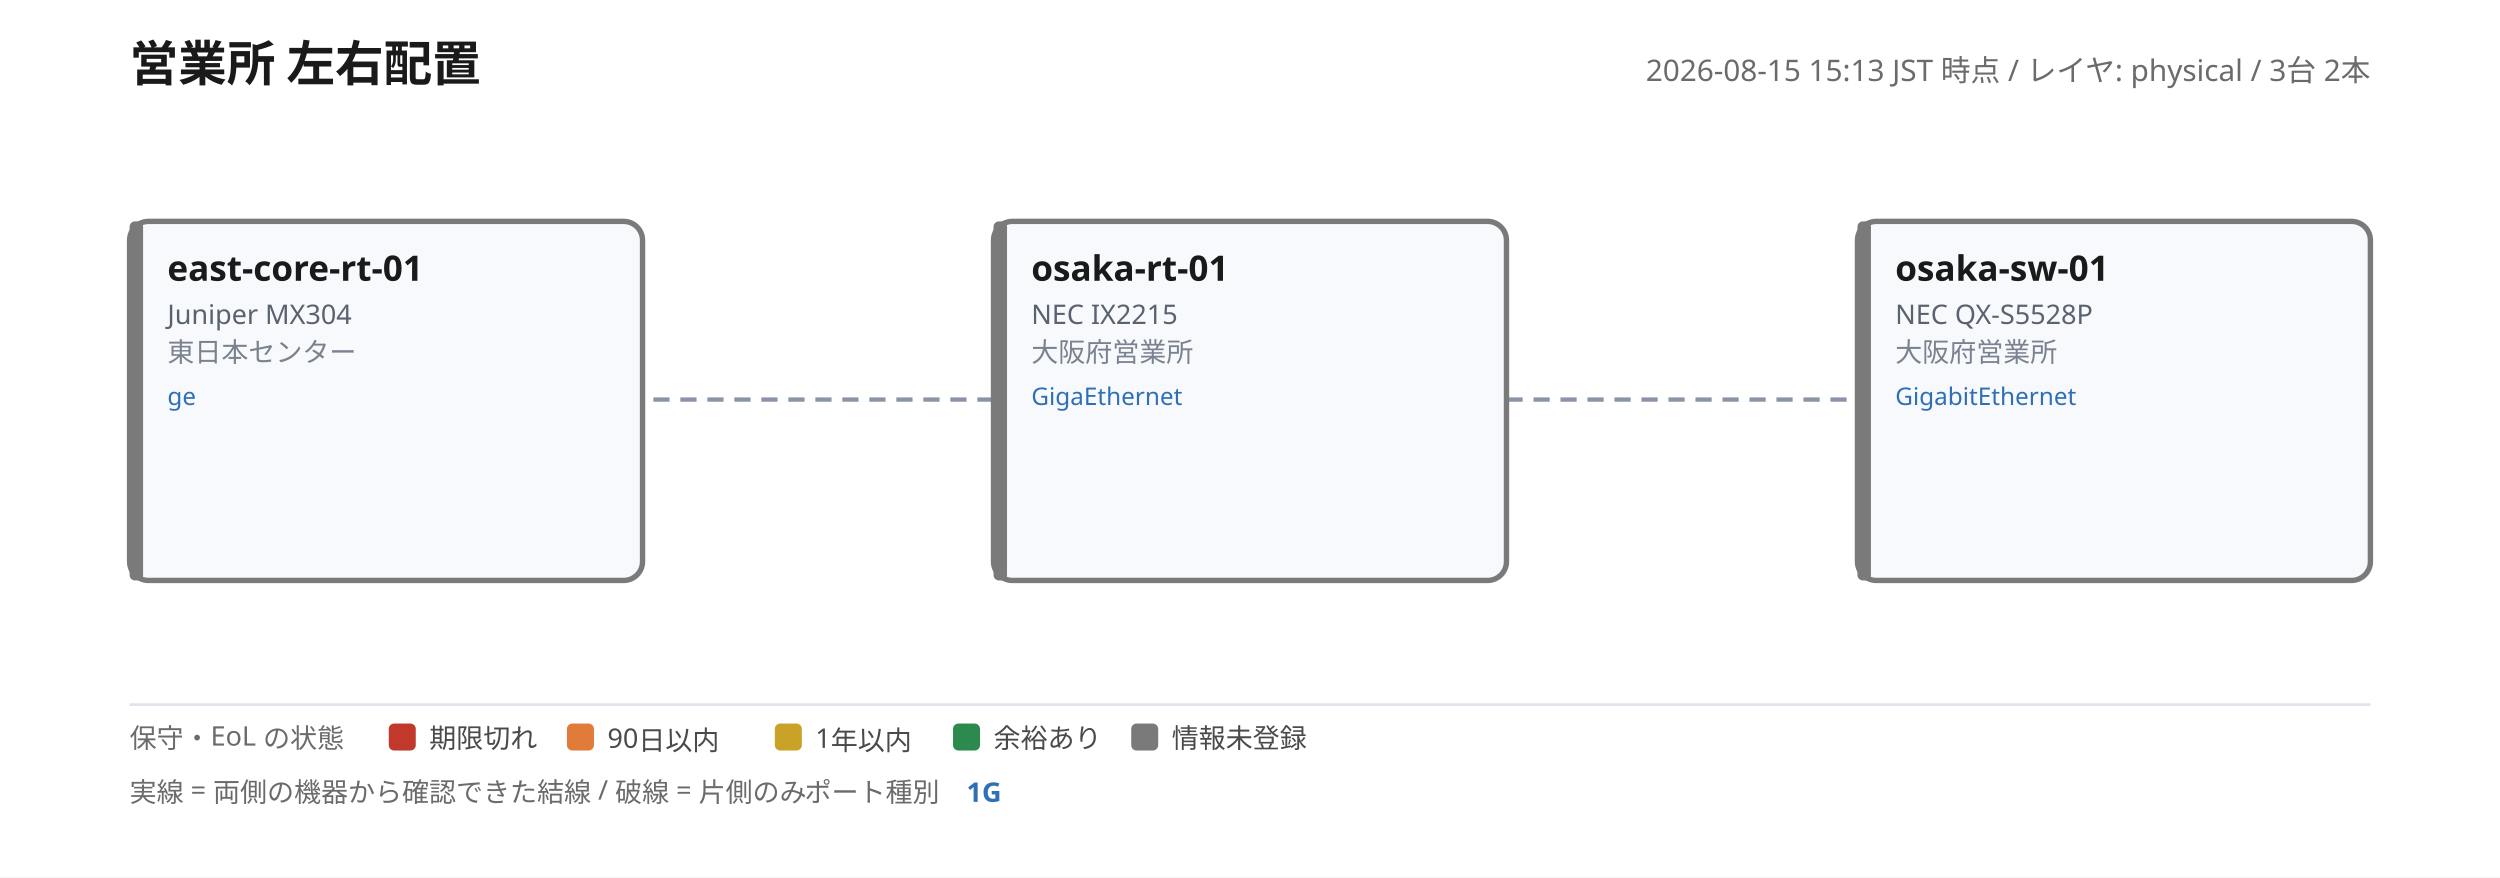
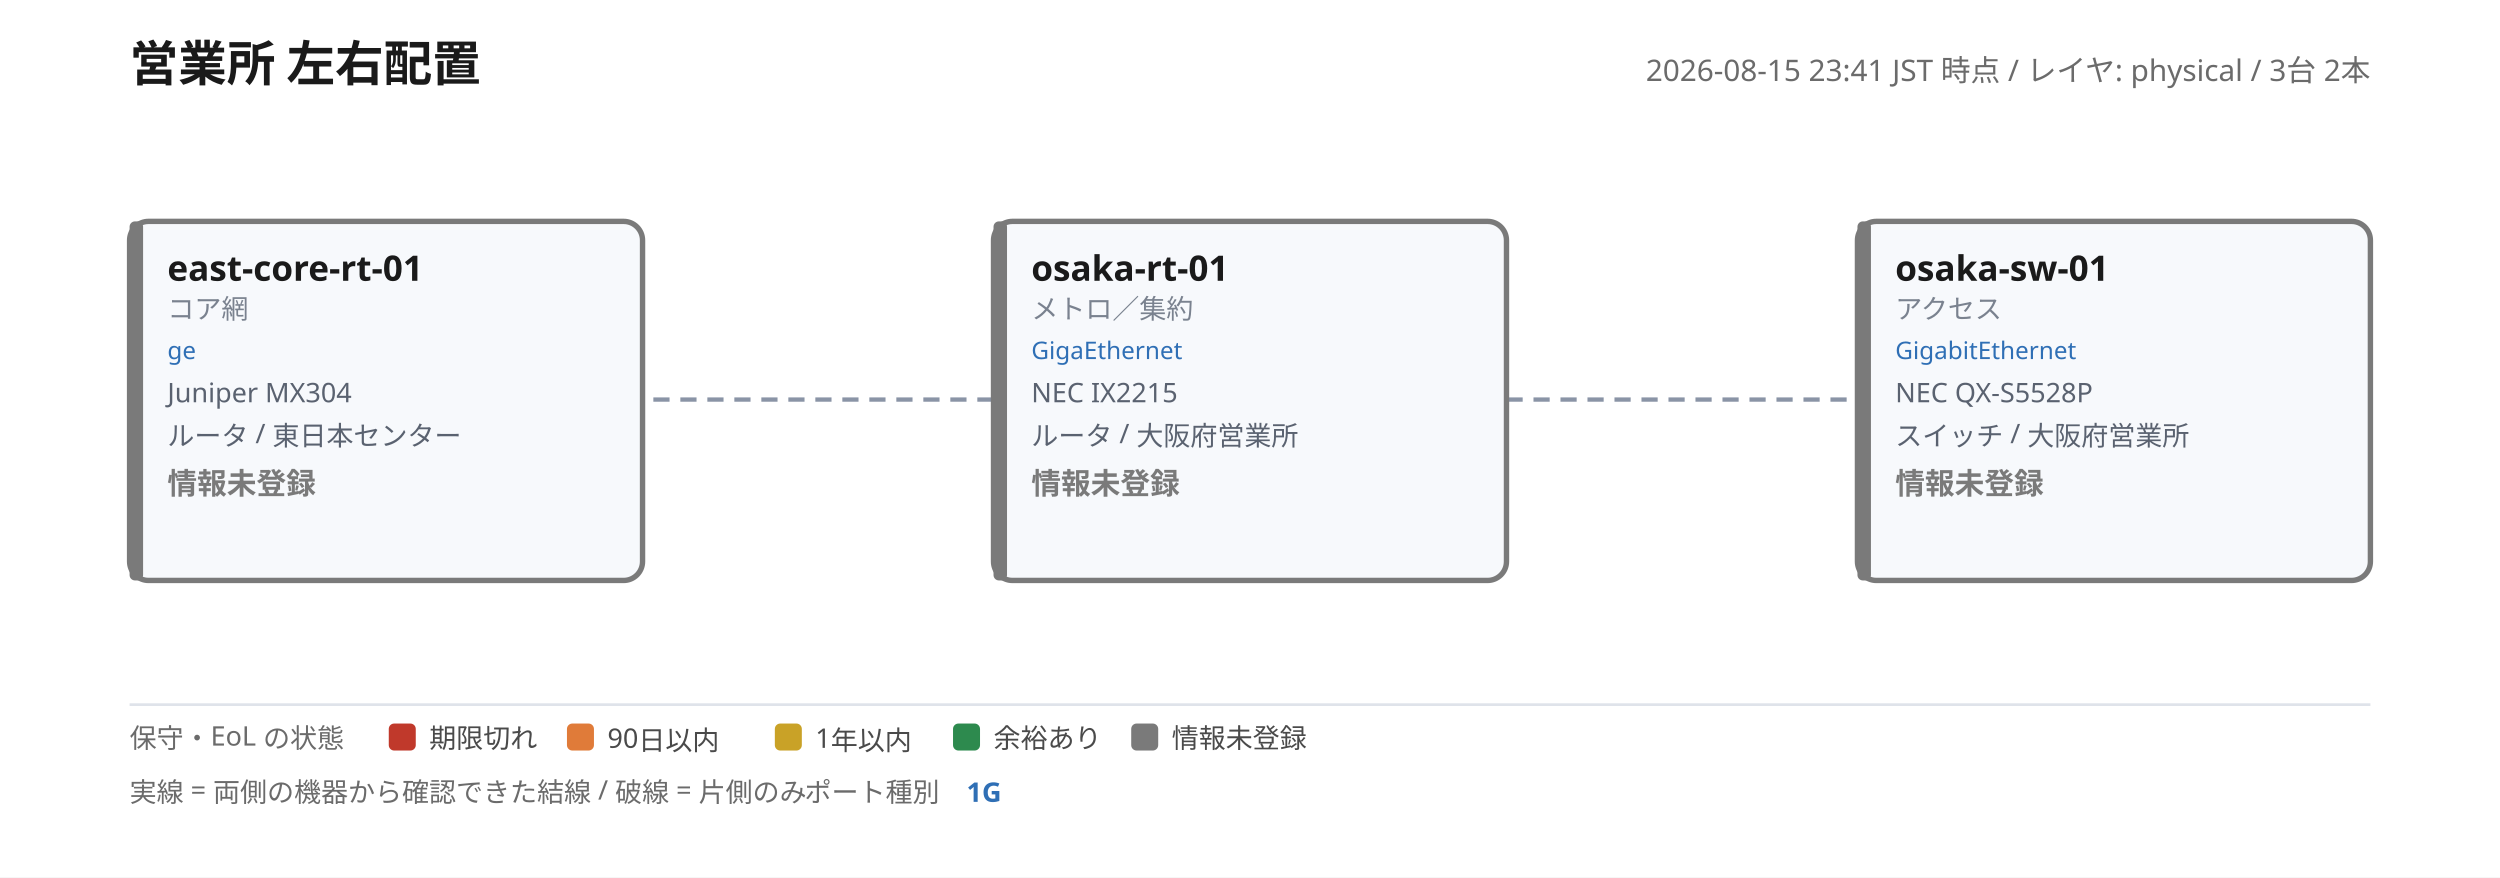
<svg xmlns="http://www.w3.org/2000/svg" width="926" height="325" viewBox="0 0 926 325" font-family="'Yu Gothic', 'Hiragino Kaku Gothic ProN', Meiryo, 'Noto Sans JP', sans-serif">
  <rect width="100%" height="100%" fill="#ffffff" />
  <text x="48" y="30" font-size="18" font-weight="700" fill="#1a1a1a">営業所 左右配置</text>
-   <text x="878" y="30" font-size="11" fill="#6b6b6b" text-anchor="end">2026-08-15 15:13 JST 時点 / レイヤ: physical / 3台 2本</text>
+   <text x="878" y="30" font-size="11" fill="#6b6b6b" text-anchor="end">2026-08-15 23:41 JST 時点 / レイヤ: physical / 3台 2本</text>
  <polyline points="368,148 238,148" fill="none" stroke="#8a94a6" stroke-width="1.6" stroke-dasharray="6 4" />
  <text class="port-label" x="358.0" y="138.5" font-size="10" fill="#2f6fb5" text-anchor="end" paint-order="stroke" stroke="#ffffff" stroke-width="3" />
  <text class="port-label" x="248.0" y="152.5" font-size="10" fill="#2f6fb5" text-anchor="start" paint-order="stroke" stroke="#ffffff" stroke-width="3" />
  <polyline points="558,148 688,148" fill="none" stroke="#8a94a6" stroke-width="1.6" stroke-dasharray="6 4" />
  <text class="port-label" x="568.0" y="152.5" font-size="10" fill="#2f6fb5" text-anchor="start" paint-order="stroke" stroke="#ffffff" stroke-width="3" />
  <text class="port-label" x="678.0" y="138.5" font-size="10" fill="#2f6fb5" text-anchor="end" paint-order="stroke" stroke="#ffffff" stroke-width="3" />
  <g>
    <rect x="48" y="82" width="190" height="133" rx="7" fill="#f7f9fc" stroke="#7a7a7a" stroke-width="2" />
    <rect x="48" y="82" width="5" height="133" rx="2" fill="#7a7a7a" />
    <text x="62" y="104" font-size="13" font-weight="700" fill="#1a1a1a">east-core-rt-01</text>
-     <text x="62" y="120" font-size="10" fill="#5a6270">Juniper MX304</text>
-     <text x="62" y="134" font-size="10" fill="#7a828f">東日本センター</text>
-     <text x="62" y="150" font-size="9">
+     <text x="62" y="118" font-size="10" fill="#7a828f">コア網</text>
+     <text x="62" y="133" font-size="9">
      <tspan fill="#2f6fb5">ge</tspan>
    </text>
+     <text x="62" y="149" font-size="10" fill="#5a6270">Juniper MX304</text>
+     <text x="62" y="165" font-size="10" fill="#5a6270">ルータ / 東日本センター</text>
+     <text x="62" y="183" font-size="11" font-weight="600" fill="#7a7a7a">情報未登録</text>
  </g>
  <g>
    <rect x="368" y="82" width="190" height="133" rx="7" fill="#f7f9fc" stroke="#7a7a7a" stroke-width="2" />
    <rect x="368" y="82" width="5" height="133" rx="2" fill="#7a7a7a" />
    <text x="382" y="104" font-size="13" font-weight="700" fill="#1a1a1a">osaka-rt-01</text>
-     <text x="382" y="120" font-size="10" fill="#5a6270">NEC IX2215</text>
-     <text x="382" y="134" font-size="10" fill="#7a828f">大阪府営業所</text>
-     <text x="382" y="150" font-size="9">
+     <text x="382" y="118" font-size="10" fill="#7a828f">メトロ／集約</text>
+     <text x="382" y="133" font-size="9">
      <tspan fill="#2f6fb5">GigaEthernet</tspan>
    </text>
+     <text x="382" y="149" font-size="10" fill="#5a6270">NEC IX2215</text>
+     <text x="382" y="165" font-size="10" fill="#5a6270">ルータ / 大阪府営業所</text>
+     <text x="382" y="183" font-size="11" font-weight="600" fill="#7a7a7a">情報未登録</text>
  </g>
  <g>
    <rect x="688" y="82" width="190" height="133" rx="7" fill="#f7f9fc" stroke="#7a7a7a" stroke-width="2" />
    <rect x="688" y="82" width="5" height="133" rx="2" fill="#7a7a7a" />
    <text x="702" y="104" font-size="13" font-weight="700" fill="#1a1a1a">osaka-sw-01</text>
-     <text x="702" y="120" font-size="10" fill="#5a6270">NEC QX-S5528P</text>
-     <text x="702" y="134" font-size="10" fill="#7a828f">大阪府営業所</text>
-     <text x="702" y="150" font-size="9">
+     <text x="702" y="118" font-size="10" fill="#7a828f">アクセス</text>
+     <text x="702" y="133" font-size="9">
      <tspan fill="#2f6fb5">GigabitEthernet</tspan>
    </text>
+     <text x="702" y="149" font-size="10" fill="#5a6270">NEC QX-S5528P</text>
+     <text x="702" y="165" font-size="10" fill="#5a6270">スイッチ / 大阪府営業所</text>
+     <text x="702" y="183" font-size="11" font-weight="600" fill="#7a7a7a">情報未登録</text>
  </g>
  <line x1="48" y1="261" x2="878" y2="261" stroke="#dfe3ea" stroke-width="1" />
  <text x="48" y="277" font-size="10" fill="#6b6b6b">保守・EoL の状態</text>
  <rect x="144" y="268" width="10" height="10" rx="2" fill="#c0392b" />
  <text x="159" y="277" font-size="10" fill="#4a4a4a">期限切れ</text>
  <rect x="210" y="268" width="10" height="10" rx="2" fill="#e07b39" />
  <text x="225" y="277" font-size="10" fill="#4a4a4a">90日以内</text>
  <rect x="287" y="268" width="10" height="10" rx="2" fill="#c9a227" />
  <text x="302" y="277" font-size="10" fill="#4a4a4a">1年以内</text>
  <rect x="353" y="268" width="10" height="10" rx="2" fill="#2d8a4e" />
  <text x="368" y="277" font-size="10" fill="#4a4a4a">余裕あり</text>
  <rect x="419" y="268" width="10" height="10" rx="2" fill="#7a7a7a" />
  <text x="434" y="277" font-size="10" fill="#4a4a4a">情報未登録</text>
  <text x="48" y="297" font-size="10" fill="#6b6b6b">実線 = 両側の機器から確認できた結線 / 破線 = 片側のみ</text>
  <text x="298" y="297" font-size="10" fill="#6b6b6b">ポート種別</text>
  <text x="358" y="297" font-size="10" fill="#2f6fb5" font-weight="700">1G</text>
</svg>
